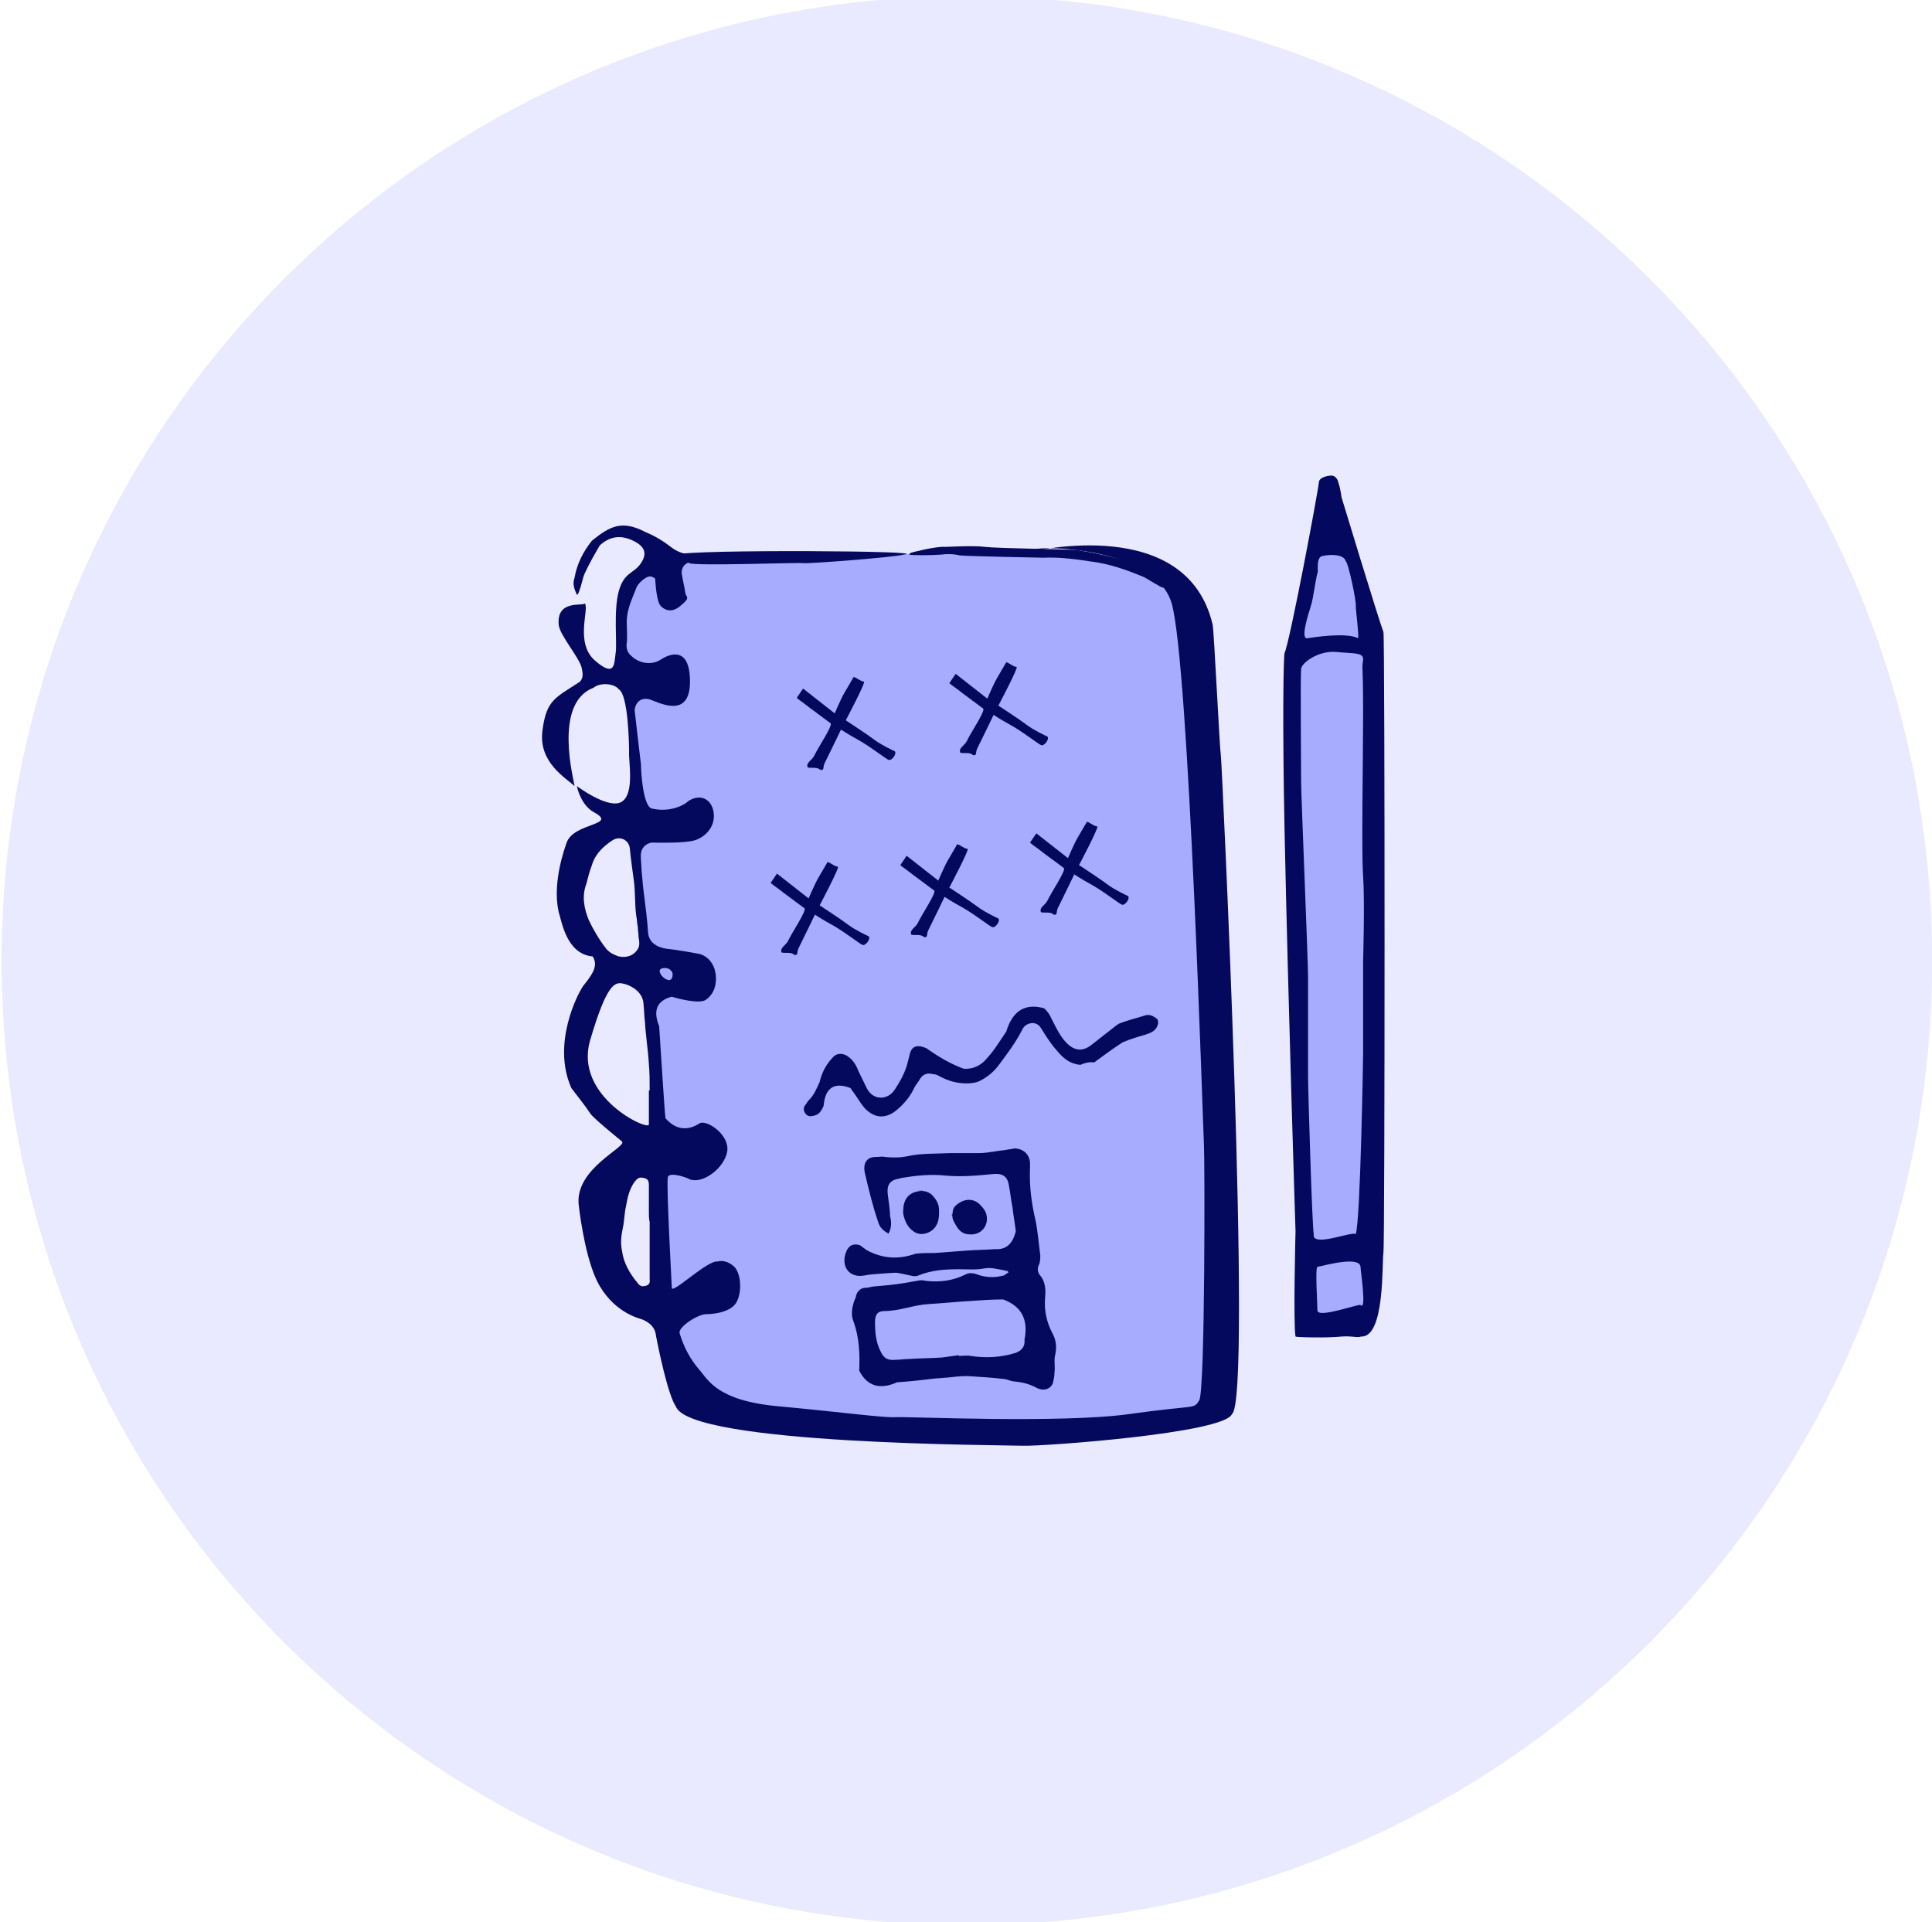
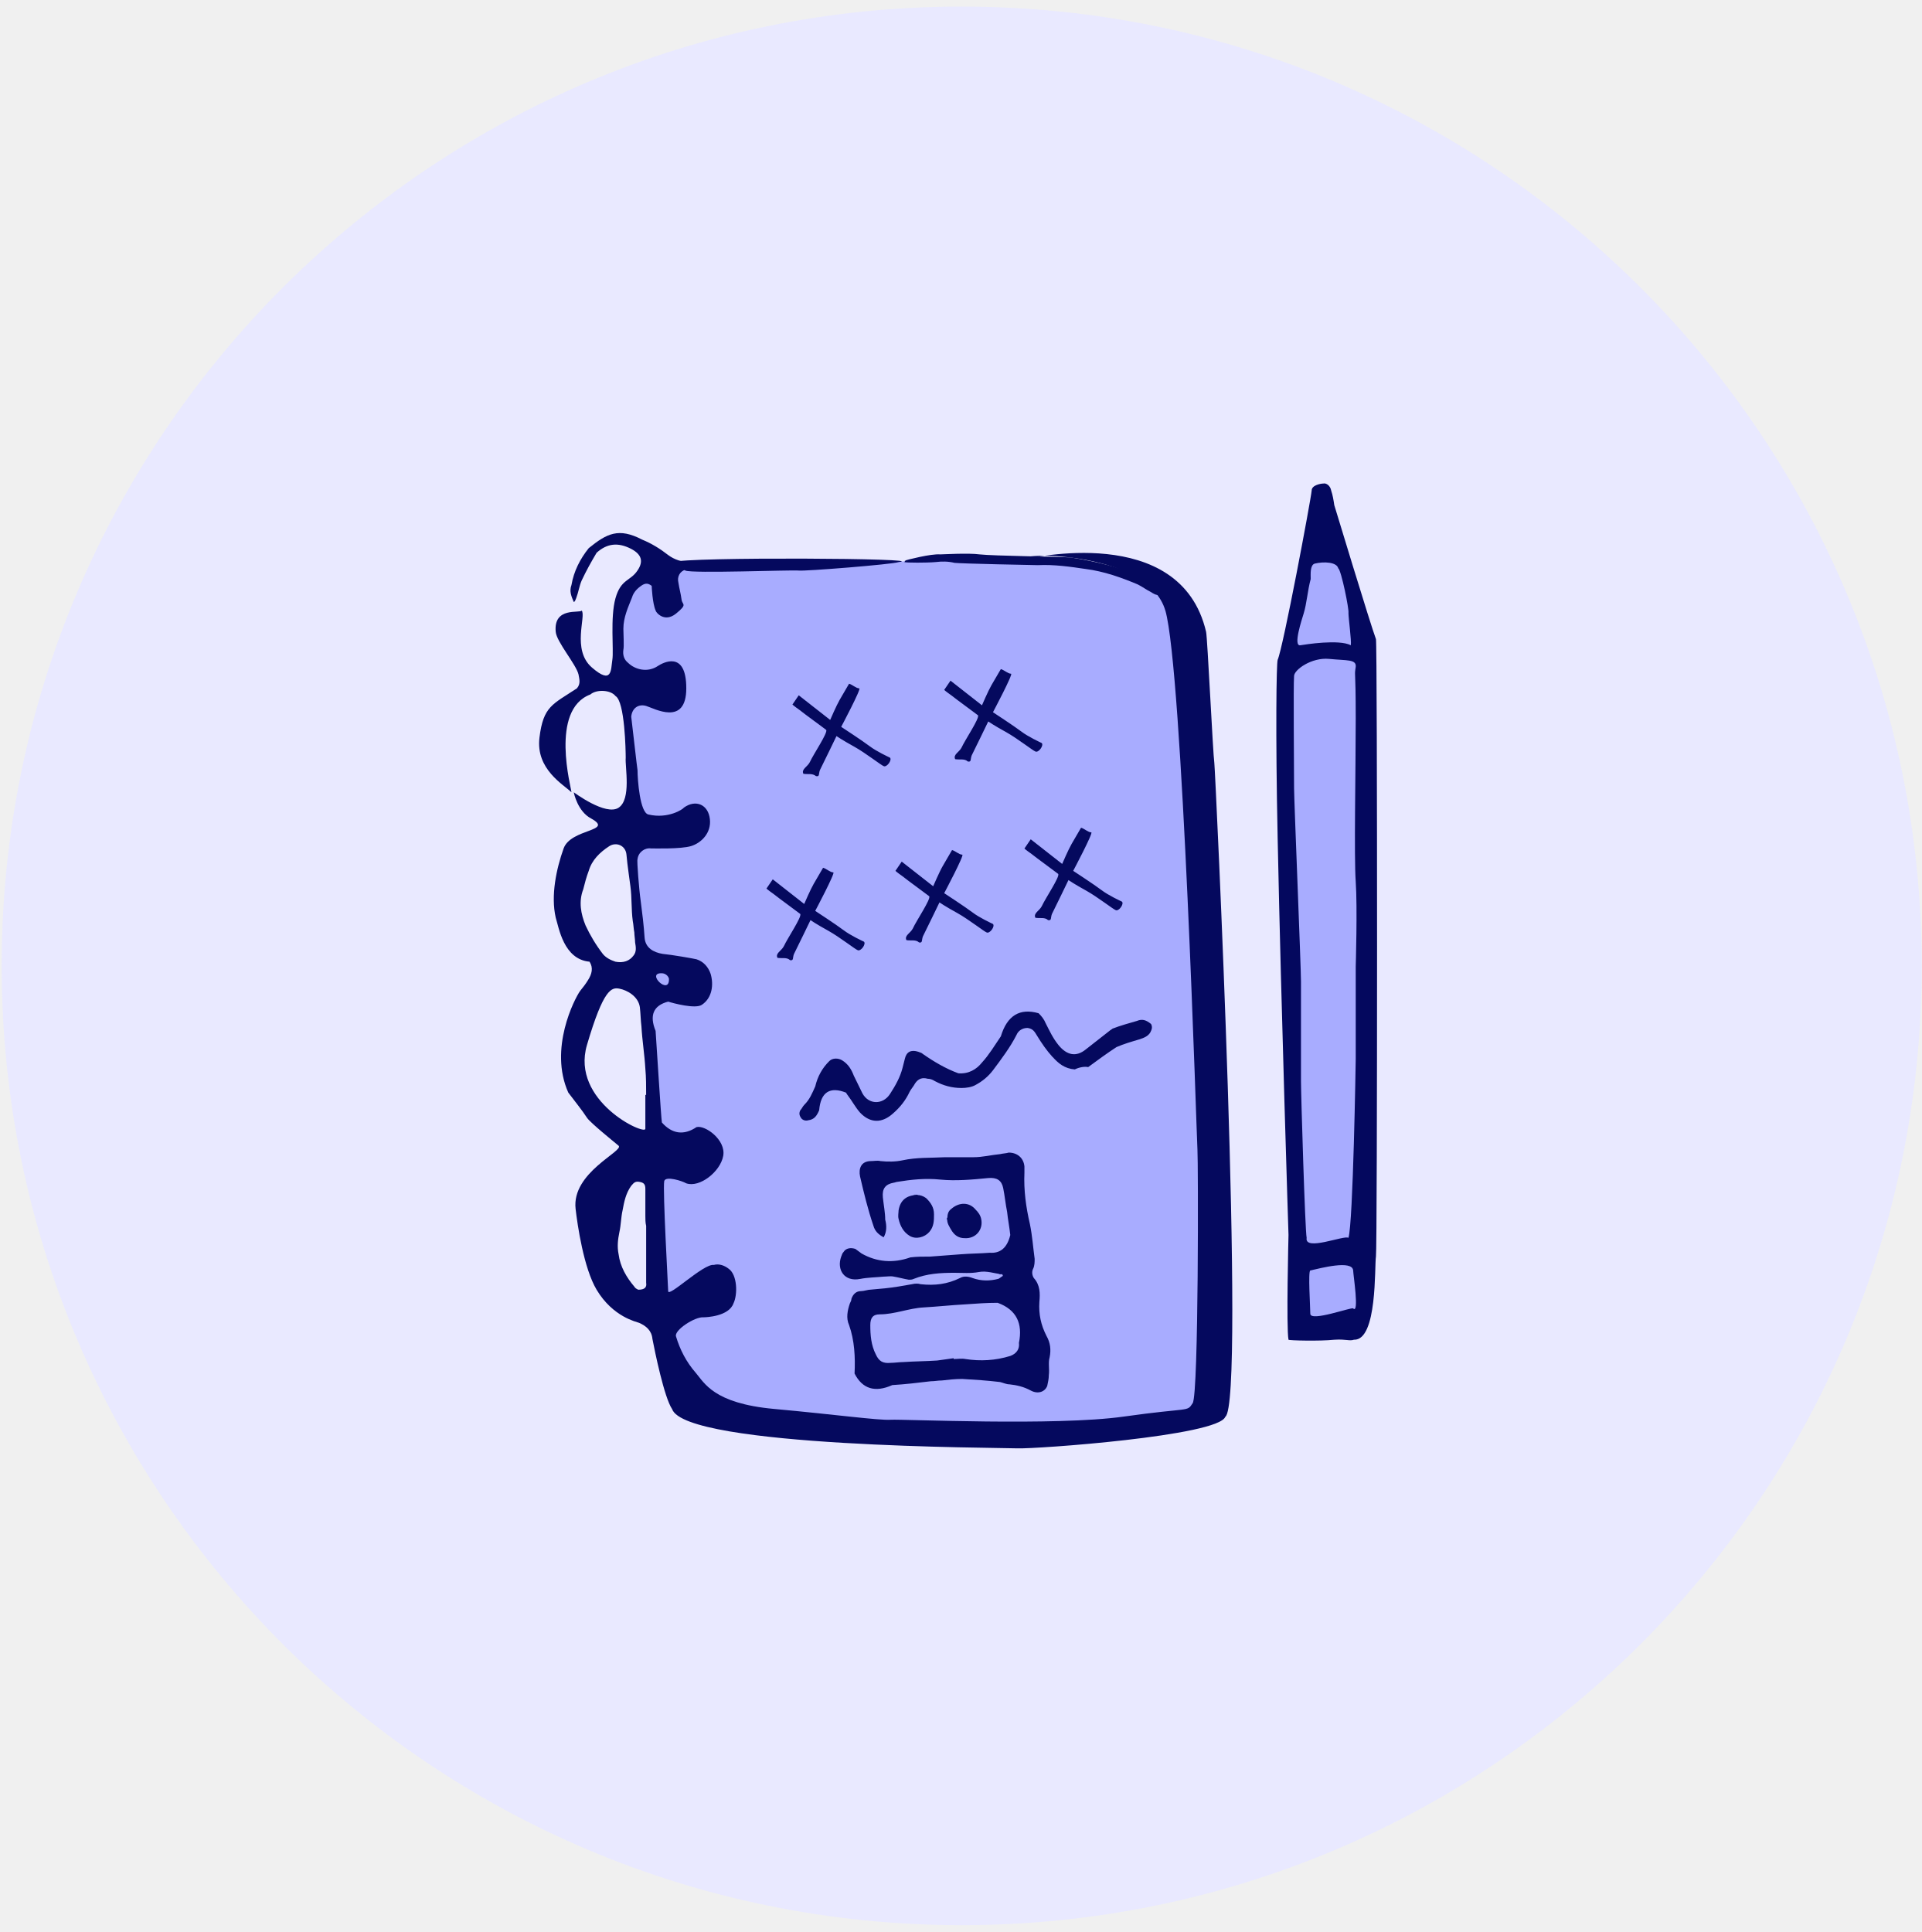
- <svg xmlns="http://www.w3.org/2000/svg" width="183px" height="182px" viewBox="0 0 183 182" version="1.1">
-   <defs />
-   <g id="Page-1" stroke="none" stroke-width="1" fill="none" fill-rule="evenodd">
-     <g id="Upcase---Explore" transform="translate(-98, -1397)">
-       <rect id="Rectangle-352" fill="#FFFFFF" x="-11" y="8" width="1140" height="2811" />
-       <g id="grid" transform="translate(99, 889)" />
-       <g id="Topics" transform="translate(92, 857)">
-         <g id="design" transform="translate(6, 540)">
-           <g id="Illustration">
-             <path d="M91.586,182.351 C142.081,182.351 183.015,141.446 183.015,90.988 C183.015,40.53 142.081,-0.375 91.586,-0.375 C41.091,-0.375 0.158,40.53 0.158,90.988 C0.158,141.446 41.091,182.351 91.586,182.351 Z" id="Oval-218" fill="#E9E9FF" />
-             <path d="M125.2,50.902 C125.2,50.902 123.274,52.566 122.807,60.073 C122.575,63.791 122.481,69.396 122.807,75.833 C123.79,95.265 123.157,106.861 123.615,111.14 C124.99,123.999 121.425,124.617 125.2,125.573 C128.975,126.529 129.359,123.06 129.359,123.06 L129.359,61.575 C129.359,61.575 128.703,56.663 127.712,52.468 C127.178,50.207 126.062,47.551 125.993,47.347 C125.109,44.711 125.2,50.902 125.2,50.902 Z" id="Rectangle-491" fill="#A8ACFF" />
-             <path d="M95.27,52.265 C85.539,52.265 73.969,53.102 73.969,53.102 C73.969,53.102 73.516,53.341 63.938,53.102 C63.152,53.083 63.283,53.651 62.848,53.706 C62.67,53.728 62.734,50.91 62.066,52.265 C59.903,56.648 57.03,58.365 59.695,63.372 C60.134,64.197 59.695,61.1 59.695,66.097 L59.695,77.073 L61.359,91.991 C61.359,91.991 62.355,96.553 62.066,100.664 C61.837,103.916 61.359,105.194 62.848,109.538 C63.258,110.732 63.104,114.824 62.848,116.295 C62.27,119.625 62.066,122.285 63.938,128.455 C65.111,132.319 65.371,133.105 68.574,134.447 C71.776,135.788 87.003,135.402 94.611,135.402 C101.915,135.402 110.467,136.118 113.656,134.447 C115.088,133.696 115.278,100.664 115.278,100.664 L113.656,70.001 C113.656,70.001 114.192,57.881 111.386,56.107 C105.749,52.543 105.002,52.265 95.27,52.265 Z" id="Path-577" fill="#A8ACFF" />
-             <path d="M110.982,57.153 C109.345,51.498 96.978,51.596 97.732,52.213 C97.81,52.276 112.413,48.649 114.864,59.177 C114.991,59.725 115.52,70.853 115.648,71.669 C115.723,72.036 118.639,132.686 116.691,133.933 C116.017,135.766 98.611,137.013 96.888,136.939 C95.24,136.866 65.281,136.866 64.007,133.199 C63.258,132.099 62.36,127.699 62.135,126.526 C62.06,125.719 61.536,125.279 60.862,124.986 C60.643,124.891 58.379,124.449 56.817,121.833 C55.589,119.775 54.993,115.663 54.817,114.137 C54.417,110.671 59.439,108.633 58.914,108.119 C58.39,107.679 56.293,105.993 55.918,105.479 C55.394,104.673 54.72,103.866 54.121,103.059 C52.248,98.879 54.72,94.113 55.244,93.379 C55.544,93.013 55.769,92.719 55.993,92.353 C56.368,91.766 56.518,91.179 56.143,90.593 C53.671,90.373 53.222,87.345 52.922,86.392 C52.44,84.287 52.986,81.732 53.671,79.813 C54.357,77.894 58.54,78.199 56.293,76.953 C55.02,76.293 54.645,74.533 54.645,74.459 C54.645,74.459 57.69,76.744 58.914,75.926 C60.139,75.109 59.513,72.039 59.588,71.159 C59.588,70.573 59.513,65.806 58.615,65.293 C58.165,64.706 56.817,64.633 56.218,65.146 C52.323,66.613 54.42,74.093 54.42,74.459 C53.671,73.726 51.006,72.266 51.374,69.256 C51.742,66.246 52.623,66.099 54.945,64.559 C55.319,64.119 55.169,63.679 55.094,63.239 C54.87,62.286 52.997,60.13 52.922,59.177 C52.698,56.757 55.244,57.446 55.394,57.153 C55.843,57.666 54.42,60.893 56.368,62.579 C58.315,64.266 58.165,62.799 58.315,61.846 C58.465,60.966 58.097,57.818 58.615,55.979 C59.133,54.141 60.038,54.366 60.712,53.339 C61.311,52.459 61.086,51.799 60.113,51.286 C58.839,50.626 57.791,50.773 56.817,51.653 C56.293,52.533 55.843,53.339 55.394,54.293 C55.169,54.806 55.094,55.393 54.87,55.979 C54.795,56.126 54.795,56.273 54.645,56.346 C54.42,55.833 54.196,55.319 54.42,54.733 C54.645,53.413 55.244,52.239 56.068,51.213 C57.791,49.819 58.914,49.233 61.161,50.406 C62.06,50.773 62.884,51.286 63.633,51.873 C64.232,52.313 64.906,52.533 65.655,52.533 C67.303,52.679 68.876,52.826 70.524,52.899 C70.673,52.899 70.973,52.826 71.048,53.193 C70.898,53.193 70.748,53.266 70.598,53.266 C69.999,53.266 69.475,53.266 68.876,53.193 C68.127,53.119 67.453,53.046 66.704,53.046 C66.254,53.046 65.73,53.119 65.281,53.266 C64.756,53.413 64.457,53.926 64.607,54.513 C64.681,55.026 64.831,55.539 64.906,56.126 C64.981,56.639 65.505,56.531 64.382,57.446 C63.258,58.361 62.435,57.299 62.435,57.153 C62.135,56.493 62.06,54.879 62.06,54.806 C61.76,54.586 61.536,54.513 61.161,54.733 C60.712,55.026 60.337,55.393 60.188,55.906 C59.813,56.859 59.364,57.802 59.364,58.902 C59.364,59.268 59.439,60.599 59.364,60.893 C59.289,61.406 59.439,61.846 59.813,62.139 C60.487,62.799 61.686,63.093 62.659,62.433 C63.109,62.139 65.356,60.893 65.356,64.559 C65.356,68.226 62.285,66.466 61.536,66.246 C60.787,66.026 60.188,66.466 60.113,67.273 C60.262,68.519 60.662,72.08 60.712,72.371 C60.712,73.251 60.937,76.439 61.76,76.586 C63.633,77.026 65.056,76.073 65.131,75.926 C66.254,75.119 67.453,75.633 67.603,77.026 C67.752,78.346 66.779,79.299 65.805,79.593 C64.831,79.886 62.285,79.813 61.985,79.813 C61.386,79.739 60.787,80.179 60.712,80.839 C60.637,80.986 60.862,83.773 61.011,84.799 C61.161,85.973 61.311,87.146 61.386,88.319 C61.461,89.273 62.21,89.713 63.109,89.859 C63.932,89.933 66.03,90.299 66.329,90.373 C67.003,90.593 67.453,91.106 67.677,91.766 C67.977,92.793 67.827,94.039 66.854,94.699 C66.254,95.139 64.082,94.553 63.633,94.406 C62.21,94.773 61.835,95.726 62.435,97.193 C62.509,98.219 62.959,105.553 63.034,105.919 C64.007,107.019 65.131,107.166 66.329,106.359 C67.153,106.139 69.151,107.583 68.876,109.098 C68.6,110.612 66.629,112.153 65.356,111.713 C64.981,111.493 63.408,110.979 63.258,111.493 C63.102,112.351 63.633,121.686 63.633,121.979 C63.633,122.639 67.003,119.339 67.977,119.486 C68.501,119.339 69.026,119.559 69.4,119.853 C70.224,120.439 70.263,122.307 69.85,123.153 C69.4,124.399 67.228,124.473 67.003,124.473 C66.179,124.399 64.157,125.719 64.382,126.306 C64.756,127.553 65.356,128.726 66.254,129.753 C67.078,130.706 67.942,132.674 73.709,133.199 C79.476,133.725 83.696,134.305 84.819,134.232 C85.943,134.159 100.542,134.844 106.999,133.933 C113.456,133.022 113.005,133.524 113.587,132.648 C114.168,131.773 114.115,109.399 114.04,108.519 C113.965,107.345 112.62,62.808 110.982,57.153 Z M61.536,103.279 C61.536,102.473 61.536,101.593 61.461,100.786 C61.386,99.466 61.161,98.073 61.086,96.753 C61.011,96.166 61.011,95.579 60.937,94.919 C60.787,93.893 59.738,93.306 58.989,93.159 C58.24,93.013 57.478,93.159 55.901,98.522 C54.325,103.886 61.461,107.166 61.461,106.506 C61.461,105.479 61.461,104.379 61.461,103.279 L61.536,103.279 Z M59.663,80.399 C59.588,79.519 58.69,79.153 58.015,79.593 C57.117,80.179 56.368,80.913 56.068,81.939 C55.843,82.526 55.694,83.113 55.544,83.699 C55.094,84.873 55.319,86.046 55.769,87.146 C56.218,88.099 56.742,88.979 57.416,89.859 C57.716,90.226 58.165,90.446 58.615,90.593 C59.364,90.739 59.963,90.519 60.337,90.006 C60.637,89.639 60.562,89.199 60.487,88.759 C60.487,88.466 60.412,88.099 60.412,87.806 C60.337,87.439 60.337,87.073 60.262,86.706 C60.113,85.606 60.188,84.506 60.038,83.406 C60.038,83.333 59.738,81.353 59.663,80.399 L59.663,80.399 Z M61.536,115.746 L61.536,115.746 C61.461,115.453 61.461,115.086 61.461,114.793 L61.461,112.226 C61.461,111.786 61.311,111.639 60.937,111.566 C60.562,111.493 60.412,111.566 60.113,111.933 C59.588,112.666 59.439,113.473 59.289,114.279 C59.139,114.939 59.139,115.673 58.989,116.333 C58.839,117.066 58.764,117.726 58.914,118.459 C59.064,119.633 59.663,120.659 60.412,121.539 C60.487,121.686 60.637,121.759 60.787,121.833 C61.386,121.833 61.611,121.613 61.536,121.173 L61.536,118.679 C61.536,117.726 61.536,116.699 61.536,115.746 C61.536,115.746 61.536,116.699 61.536,115.746 L61.536,115.746 Z M63.034,91.693 C61.461,91.619 63.783,93.893 63.708,92.206 C63.633,91.913 63.333,91.693 63.034,91.693 L63.034,91.693 Z" id="Shape" fill="#05095E" />
-             <path d="M131.04,59.866 C131.182,60.228 131.18,117.984 131.04,118.667 C130.89,119.62 131.192,126.667 128.945,126.594 C128.495,126.74 128.196,126.52 127.072,126.594 C125.724,126.74 122.713,126.667 122.713,126.594 C122.488,125.494 122.713,116.612 122.713,116.612 C122.713,116.612 122.023,95.382 121.679,78.858 C121.465,68.612 121.564,62.151 121.679,61.842 C122.203,60.668 124.845,46.593 124.92,45.713 C124.92,45.199 125.799,45.053 126.024,45.053 C126.323,44.979 126.698,45.273 126.773,45.713 C126.922,46.153 126.997,46.593 127.072,47.106 C127.072,47.106 130.516,58.473 131.04,59.866 Z M129.114,67.419 C129.114,62.353 128.964,63.536 129.114,62.509 C129.189,61.776 128.275,61.92 126.588,61.754 C124.9,61.588 123.242,62.798 123.242,63.385 C123.167,64.265 123.242,71.942 123.242,74.068 C123.242,75.242 123.9,91.072 123.9,92.466 L123.9,101.942 C123.9,103.262 124.289,116.232 124.439,116.892 C124.214,118.212 128.046,116.599 128.42,116.892 C128.87,115.499 129.114,99.989 129.114,99.843 L129.114,91.063 C129.114,91.063 129.283,85.386 129.114,82.968 C128.945,80.55 129.114,72.485 129.114,67.419 Z M127.447,53.119 C127.297,52.533 126.098,52.459 125.2,52.679 C124.75,52.826 124.825,53.706 124.825,54.146 C124.526,55.246 124.451,56.493 124.151,57.446 C124.001,57.959 123.103,60.599 123.852,60.453 C124.301,60.379 127.522,59.866 128.645,60.453 C128.72,60.013 128.42,57.886 128.42,57.373 C128.495,57.079 127.746,53.339 127.447,53.119 L127.447,53.119 Z M124.787,119.999 C124.562,120.073 124.787,123.457 124.787,124.117 C124.787,124.924 128.72,123.465 128.87,123.612 C129.469,124.198 128.87,120.366 128.87,119.999 C128.795,118.973 125.761,119.779 124.787,119.999 Z" id="Shape" fill="#04085E" />
-             <path d="M95.465,120.366 C94.716,120.293 93.967,119.999 93.218,120.146 C92.469,120.293 91.645,120.219 90.896,120.219 C89.548,120.219 88.275,120.293 87.001,120.806 C86.852,120.879 86.702,120.879 86.552,120.879 C86.103,120.806 85.578,120.659 85.129,120.586 C84.829,120.513 84.455,120.586 84.155,120.586 C83.406,120.659 82.657,120.659 81.908,120.806 C80.41,121.099 79.661,119.926 80.111,118.679 C80.186,118.533 80.186,118.386 80.335,118.239 C80.56,117.873 81.009,117.799 81.459,117.946 C81.684,118.093 81.833,118.239 82.058,118.386 C83.481,119.193 85.054,119.339 86.702,118.753 C87.301,118.679 87.9,118.679 88.574,118.679 C89.548,118.606 90.522,118.533 91.495,118.459 C92.394,118.386 93.368,118.386 94.267,118.313 C95.24,118.386 95.914,117.873 96.214,116.626 C96.139,115.893 95.989,115.159 95.914,114.426 C95.764,113.693 95.69,112.886 95.54,112.153 C95.39,111.419 94.941,111.126 94.117,111.199 C92.619,111.346 91.046,111.493 89.548,111.346 C88.125,111.199 86.777,111.346 85.428,111.566 C85.354,111.566 85.204,111.639 85.129,111.639 C84.305,111.786 84.005,112.226 84.08,113.033 C84.155,113.766 84.305,114.499 84.305,115.159 C84.455,115.746 84.455,116.333 84.155,116.846 C83.631,116.553 83.331,116.259 83.181,115.746 C82.657,114.206 82.283,112.666 81.908,111.053 C81.758,110.319 81.983,109.586 82.957,109.586 C83.256,109.586 83.556,109.513 83.856,109.586 C84.53,109.659 85.279,109.659 85.953,109.513 C87.301,109.219 88.649,109.293 89.997,109.219 L92.694,109.219 C93.592,109.219 94.416,108.999 95.24,108.926 C95.54,108.853 95.839,108.853 96.064,108.779 C96.888,108.779 97.487,109.293 97.562,110.099 L97.562,110.686 C97.487,112.373 97.712,113.986 98.086,115.599 C98.311,116.699 98.386,117.799 98.536,118.899 C98.536,119.193 98.536,119.559 98.386,119.853 C98.236,120.146 98.311,120.513 98.461,120.733 C99.06,121.393 99.06,122.199 98.985,123.006 C98.91,124.179 99.135,125.206 99.659,126.233 C100.034,126.893 100.109,127.553 99.959,128.286 C99.809,128.799 99.959,129.386 99.884,129.973 C99.884,130.339 99.809,130.633 99.734,130.999 C99.509,131.586 98.835,131.806 98.161,131.439 C97.487,131.073 96.813,130.926 96.139,130.853 C95.839,130.853 95.54,130.706 95.24,130.633 C94.042,130.486 92.843,130.413 91.645,130.339 C90.971,130.339 90.297,130.413 89.698,130.486 C89.323,130.486 89.024,130.559 88.649,130.559 C87.451,130.706 86.177,130.853 84.979,130.926 C83.331,131.659 82.133,131.293 81.384,129.826 C81.459,128.286 81.384,126.673 80.86,125.206 C80.56,124.546 80.71,123.813 80.935,123.153 C81.009,123.006 81.084,122.859 81.084,122.713 C81.234,122.273 81.534,121.979 81.983,121.979 C82.283,121.979 82.657,121.833 82.957,121.833 C83.856,121.759 84.679,121.686 85.578,121.539 C86.028,121.466 86.402,121.393 86.852,121.319 C87.151,121.246 87.451,121.246 87.675,121.319 C89.024,121.466 90.222,121.319 91.42,120.733 C91.795,120.513 92.244,120.586 92.619,120.733 C93.443,121.026 94.267,121.026 95.09,120.806 C95.24,120.733 95.39,120.586 95.54,120.513 C95.465,120.513 95.465,120.439 95.465,120.366 C94.716,120.293 95.465,120.439 95.465,120.366 L95.465,120.366 Z M90.821,128.359 L90.821,128.433 C91.196,128.433 91.57,128.359 91.945,128.433 C93.368,128.653 94.791,128.579 96.214,128.139 C96.813,127.919 97.113,127.479 97.038,126.893 C97.412,125.059 96.813,123.739 95.015,123.079 C93.967,123.079 92.993,123.153 91.945,123.226 C90.596,123.299 89.248,123.446 87.975,123.519 C86.552,123.593 85.204,124.179 83.781,124.179 C83.107,124.179 82.882,124.546 82.882,125.206 C82.882,126.159 82.957,127.113 83.406,127.993 C83.706,128.653 84.08,128.873 84.829,128.799 C85.204,128.799 85.653,128.726 86.028,128.726 C87.076,128.653 88.125,128.653 89.248,128.579 C89.773,128.506 90.297,128.433 90.821,128.359 C90.821,128.359 90.297,128.433 90.821,128.359 L90.821,128.359 Z" id="Shape" fill="#05095E" />
-             <path d="M100.258,99.686 C99.659,99.026 99.21,98.366 98.76,97.633 C98.536,97.266 98.386,96.973 97.862,96.899 C97.337,96.899 96.963,97.193 96.813,97.559 C96.214,98.733 95.39,99.833 94.566,100.933 C94.117,101.519 93.592,101.959 92.918,102.326 C92.544,102.546 92.02,102.619 91.57,102.619 C90.671,102.619 89.847,102.399 89.024,101.959 C88.799,101.813 88.574,101.739 88.35,101.739 C87.825,101.593 87.451,101.739 87.151,102.179 C87.001,102.473 86.777,102.693 86.627,102.986 C86.252,103.793 85.728,104.453 85.054,105.039 C84.005,105.993 82.882,105.993 81.908,104.966 C81.459,104.453 81.159,103.866 80.71,103.279 C80.635,103.206 80.635,103.133 80.56,103.059 C79.062,102.473 78.163,102.986 78.013,104.746 C77.789,105.259 77.564,105.626 76.965,105.699 C76.74,105.773 76.441,105.699 76.291,105.479 C76.141,105.259 76.066,105.039 76.216,104.746 C76.366,104.599 76.441,104.379 76.59,104.233 C77.115,103.719 77.339,103.133 77.639,102.473 C77.864,101.519 78.313,100.713 78.987,100.053 C79.287,99.759 79.811,99.759 80.186,99.979 C80.785,100.346 81.084,100.859 81.309,101.446 C81.609,102.033 81.833,102.546 82.133,103.133 C82.732,104.233 84.08,104.233 84.754,103.206 C85.279,102.399 85.728,101.593 85.953,100.713 C86.028,100.419 86.103,100.126 86.177,99.833 C86.327,99.173 86.777,98.953 87.451,99.173 C87.601,99.246 87.75,99.246 87.9,99.393 C88.949,100.126 90.072,100.786 91.271,101.226 C92.244,101.299 92.993,100.859 93.518,100.199 C94.192,99.466 94.716,98.586 95.315,97.706 C95.914,95.726 97.113,94.993 98.91,95.506 C99.21,95.799 99.435,96.093 99.584,96.459 C99.959,97.193 100.258,97.853 100.783,98.513 C101.607,99.539 102.505,99.686 103.404,98.953 C104.153,98.366 104.902,97.779 105.651,97.193 C105.726,97.119 105.876,97.046 105.951,96.973 C106.7,96.679 107.524,96.459 108.273,96.239 C108.797,96.019 109.171,96.166 109.621,96.533 C109.771,96.826 109.696,97.046 109.546,97.339 C109.321,97.706 108.947,97.853 108.497,97.999 C107.748,98.219 106.999,98.439 106.325,98.733 C105.426,99.319 104.528,99.979 103.629,100.639 C103.329,100.566 102.805,100.639 102.356,100.859 C101.382,100.786 100.783,100.273 100.258,99.686 Z" id="Shape" fill="#05095E" />
-             <path d="M90.971,71.306 C90.746,70.866 91.345,70.646 91.57,70.206 C91.945,69.399 93.293,67.419 93.143,67.126 C93.068,67.053 91.046,65.586 90.596,65.219 C90.072,64.853 89.922,64.706 89.922,64.706 L90.522,63.826 L93.518,66.173 C93.518,66.173 94.117,64.779 94.416,64.266 C94.641,63.899 95.09,63.093 95.315,62.726 C95.615,62.799 95.989,63.166 96.289,63.166 C96.513,63.166 94.566,66.833 94.566,66.833 C94.566,66.833 96.588,68.153 97.262,68.666 C97.937,69.179 99.06,69.693 99.21,69.766 C99.435,69.986 98.91,70.719 98.611,70.573 C98.386,70.499 96.888,69.326 95.839,68.739 C94.641,68.079 94.117,67.713 94.117,67.713 C94.117,67.713 92.843,70.353 92.544,70.939 C92.394,71.306 92.544,71.599 92.169,71.526 C91.87,71.233 91.42,71.379 90.971,71.306 L90.971,71.306 Z" id="Shape" fill="#05095E" />
-             <path d="M86.177,52.386 C86.402,52.313 88.649,51.726 89.548,51.799 C89.773,51.799 92.244,51.653 93.293,51.799 C94.566,51.946 101.007,52.019 101.981,52.093 C107.524,52.973 108.797,54.146 110.07,54.586 C110.445,54.733 110.22,55.246 110.445,55.686 C110.07,55.686 109.845,55.539 109.621,55.393 C109.171,55.173 108.797,54.879 108.347,54.659 C106.775,53.999 105.127,53.413 103.404,53.193 C101.906,52.973 100.408,52.753 98.835,52.826 C98.536,52.826 91.42,52.679 90.896,52.606 C90.297,52.459 89.698,52.459 89.098,52.533 C88.275,52.606 86.327,52.606 86.103,52.533 C86.177,52.533 86.177,52.459 86.177,52.386 C86.402,52.313 86.177,52.459 86.177,52.386 L86.177,52.386 Z" id="Shape" fill="#05095E" />
-             <path d="M87.376,112.813 C87.601,112.813 87.9,112.886 88.2,113.106 C88.649,113.546 88.949,113.986 88.949,114.646 C88.949,115.233 88.949,115.819 88.499,116.333 C88.05,116.846 87.226,117.066 86.627,116.699 C86.028,116.333 85.728,115.746 85.578,115.086 C85.503,114.793 85.578,114.499 85.578,114.279 C85.728,113.326 86.327,112.813 87.376,112.813 C87.601,112.739 86.327,112.813 87.376,112.813 L87.376,112.813 Z" id="Shape" fill="#05095E" />
-             <path d="M90.222,115.086 C90.222,114.646 90.297,114.353 90.596,114.133 C91.345,113.473 92.319,113.473 92.918,114.206 C93.143,114.426 93.368,114.719 93.443,115.086 C93.667,116.113 92.918,116.993 91.87,116.919 C91.345,116.919 90.971,116.699 90.671,116.259 C90.447,115.893 90.147,115.453 90.222,115.086 C90.147,114.646 90.147,115.453 90.222,115.086 L90.222,115.086 Z" id="Shape" fill="#05095E" />
-             <path d="M64.101,52.533 C65.374,52.019 88.799,52.166 85.578,52.533 C84.979,52.753 76.665,53.413 76.066,53.339 C75.467,53.266 65.872,53.633 65.272,53.339 L64.101,52.533 Z" id="Shape" fill="#05095E" />
-             <path d="M76.515,72.699 C76.291,72.259 76.89,72.039 77.115,71.599 C77.489,70.793 78.837,68.813 78.688,68.519 C78.613,68.446 76.59,66.979 76.141,66.613 C75.617,66.246 75.467,66.099 75.467,66.099 L76.066,65.219 L79.062,67.566 C79.062,67.566 79.661,66.173 79.961,65.659 C80.186,65.293 80.635,64.486 80.86,64.119 C81.159,64.193 81.534,64.559 81.833,64.559 C82.058,64.559 80.111,68.226 80.111,68.226 C80.111,68.226 82.133,69.546 82.807,70.059 C83.481,70.573 84.605,71.086 84.754,71.159 C84.979,71.379 84.455,72.113 84.155,71.966 C83.93,71.893 82.432,70.719 81.384,70.133 C80.186,69.473 79.661,69.106 79.661,69.106 C79.661,69.106 78.388,71.746 78.088,72.333 C77.939,72.699 78.088,72.993 77.714,72.919 C77.339,72.626 76.965,72.773 76.515,72.699 L76.515,72.699 Z" id="Shape" fill="#05095E" />
-             <path d="M74.044,90.226 C73.819,89.786 74.418,89.566 74.643,89.126 C75.018,88.319 76.366,86.339 76.216,86.046 C76.141,85.973 74.119,84.506 73.669,84.139 C73.145,83.773 72.995,83.626 72.995,83.626 L73.594,82.746 L76.59,85.093 C76.59,85.093 77.19,83.699 77.489,83.186 C77.714,82.819 78.163,82.013 78.388,81.646 C78.688,81.719 79.062,82.086 79.362,82.086 C79.586,82.086 77.639,85.753 77.639,85.753 C77.639,85.753 79.661,87.073 80.335,87.586 C81.009,88.099 82.133,88.613 82.283,88.686 C82.507,88.906 81.983,89.639 81.684,89.493 C81.459,89.419 79.961,88.246 78.912,87.659 C77.714,86.999 77.19,86.633 77.19,86.633 C77.19,86.633 75.916,89.273 75.617,89.859 C75.467,90.226 75.617,90.519 75.242,90.446 C74.943,90.153 74.493,90.299 74.044,90.226 L74.044,90.226 Z" id="Shape" fill="#05095E" />
-             <path d="M86.327,88.539 C86.103,88.099 86.702,87.879 86.926,87.439 C87.301,86.633 88.649,84.653 88.499,84.359 C88.424,84.286 86.402,82.819 85.953,82.453 C85.428,82.086 85.279,81.939 85.279,81.939 L85.878,81.059 L88.874,83.406 C88.874,83.406 89.473,82.013 89.773,81.499 C89.997,81.133 90.447,80.326 90.671,79.959 C90.971,80.033 91.345,80.399 91.645,80.399 C91.87,80.399 89.922,84.066 89.922,84.066 C89.922,84.066 91.945,85.386 92.619,85.899 C93.293,86.413 94.416,86.926 94.566,86.999 C94.791,87.219 94.267,87.953 93.967,87.806 C93.742,87.733 92.244,86.559 91.196,85.973 C89.997,85.313 89.473,84.946 89.473,84.946 C89.473,84.946 88.2,87.586 87.9,88.173 C87.75,88.539 87.9,88.833 87.526,88.759 C87.226,88.466 86.777,88.613 86.327,88.539 L86.327,88.539 Z" id="Shape" fill="#05095E" />
-             <path d="M98.611,86.413 C98.386,85.973 98.985,85.753 99.21,85.313 C99.584,84.506 100.933,82.526 100.783,82.233 C100.708,82.159 98.686,80.693 98.236,80.326 C97.712,79.959 97.562,79.813 97.562,79.813 L98.161,78.933 L101.157,81.279 C101.157,81.279 101.756,79.886 102.056,79.373 C102.281,79.006 102.73,78.199 102.955,77.833 C103.254,77.906 103.629,78.273 103.928,78.273 C104.153,78.273 102.206,81.939 102.206,81.939 C102.206,81.939 104.228,83.259 104.902,83.773 C105.576,84.286 106.7,84.799 106.85,84.873 C107.074,85.093 106.55,85.826 106.25,85.679 C106.026,85.606 104.528,84.433 103.479,83.846 C102.281,83.186 101.756,82.819 101.756,82.819 C101.756,82.819 100.483,85.459 100.184,86.046 C100.034,86.413 100.184,86.706 99.809,86.633 C99.509,86.339 99.06,86.486 98.611,86.413 L98.611,86.413 Z" id="Shape" fill="#05095E" />
-           </g>
-         </g>
-       </g>
+ <svg xmlns="http://www.w3.org/2000/svg" width="183" height="184" viewBox="0 0 183 184">
+   <g fill="none" fill-rule="evenodd">
+     <g>
+       <path d="M91.586 183.35c50.495 0 91.43-40.904 91.43-91.362 0-50.458-40.935-91.363-91.43-91.363C41.09.625.158 41.53.158 91.988S41.09 183.35 91.586 183.35z" fill="#E9E9FF" />
+       <path d="M125.2 51.902s-1.926 1.664-2.393 9.17c-.232 3.72-.326 9.324 0 15.76.983 19.433.35 31.03.808 35.308 1.375 12.86-2.19 13.477 1.585 14.433 3.775.956 4.16-2.513 4.16-2.513V62.575s-.657-4.912-1.648-9.107c-.534-2.26-1.65-4.917-1.72-5.12-.883-2.637-.792 3.554-.792 3.554z" fill="#A8ACFF" />
+       <path d="M95.27 53.265c-9.73 0-21.3.837-21.3.837s-.454.24-10.032 0c-.786-.02-.655.55-1.09.604-.178.022-.114-2.796-.782-1.44-2.163 4.382-5.036 6.1-2.37 11.106.438.825 0-2.272 0 2.725v10.976l1.663 14.918s.995 4.563.706 8.674c-.23 3.252-.707 4.53.782 8.874.41 1.194.256 5.286 0 6.757-.578 3.33-.782 5.99 1.09 12.16 1.173 3.864 1.433 4.65 4.636 5.992 3.202 1.34 18.43.955 26.037.955 7.305 0 15.857.716 19.046-.955 1.432-.75 1.622-33.783 1.622-33.783L113.656 71s.536-12.12-2.27-13.893c-5.637-3.564-6.384-3.842-16.116-3.842z" fill="#A8ACFF" />
+       <path d="M110.982 58.153c-1.637-5.655-14.004-5.557-13.25-4.94.078.063 14.68-3.564 17.132 6.964.127.548.656 11.676.784 12.492.075.366 2.99 61.016 1.043 62.263-.673 1.833-18.08 3.08-19.802 3.006-1.648-.074-31.607-.074-32.88-3.74-.75-1.1-1.648-5.5-1.873-6.674-.075-.807-.6-1.247-1.273-1.54-.22-.095-2.483-.537-4.045-3.153-1.228-2.058-1.824-6.17-2-7.696-.4-3.466 4.622-5.504 4.097-6.018-.524-.44-2.62-2.127-2.996-2.64-.524-.807-1.198-1.614-1.797-2.42-1.872-4.18.6-8.947 1.124-9.68.3-.367.525-.66.75-1.027.374-.587.524-1.174.15-1.76-2.473-.22-2.922-3.248-3.222-4.2-.482-2.106.064-4.66.75-6.58.685-1.92 4.868-1.614 2.62-2.86-1.272-.66-1.647-2.42-1.647-2.494 0 0 3.045 2.284 4.27 1.466 1.224-.817.598-3.887.673-4.767 0-.587-.075-5.354-.973-5.867-.45-.587-1.798-.66-2.397-.147-3.895 1.467-1.798 8.947-1.798 9.313-.75-.734-3.414-2.194-3.046-5.204.368-3.01 1.25-3.157 3.57-4.697.375-.44.225-.88.15-1.32-.224-.954-2.097-3.11-2.172-4.063-.224-2.42 2.322-1.73 2.472-2.024.45.513-.974 3.74.974 5.426 1.947 1.686 1.797.22 1.947-.734.15-.88-.218-4.028.3-5.867.518-1.84 1.423-1.614 2.097-2.64.6-.88.374-1.54-.6-2.054-1.273-.66-2.32-.513-3.295.367-.524.88-.974 1.686-1.423 2.64-.225.513-.3 1.1-.524 1.686-.075.146-.075.293-.225.366-.225-.513-.45-1.027-.225-1.613.225-1.32.824-2.494 1.648-3.52 1.723-1.394 2.846-1.98 5.093-.807.9.367 1.724.88 2.473 1.467.6.44 1.273.66 2.022.66 1.648.146 3.22.293 4.87.366.148 0 .448-.074.523.293-.15 0-.3.073-.45.073-.6 0-1.123 0-1.722-.073-.75-.074-1.423-.147-2.172-.147-.45 0-.974.073-1.423.22-.524.147-.823.66-.673 1.247.074.513.224 1.026.3 1.613.074.513.598.405-.525 1.32-1.124.915-1.947-.147-1.947-.293-.3-.66-.375-2.274-.375-2.347-.3-.22-.524-.293-.9-.073-.448.293-.823.66-.972 1.173-.375.953-.824 1.896-.824 2.996 0 .366.075 1.697 0 1.99-.075.514.075.954.45 1.247.673.66 1.872.953 2.845.293.45-.294 2.696-1.54 2.696 2.126s-3.07 1.906-3.82 1.686c-.75-.22-1.348.22-1.423 1.027.15 1.246.55 4.807.6 5.098 0 .88.224 4.07 1.047 4.216 1.873.44 3.296-.513 3.37-.66 1.124-.807 2.323-.293 2.473 1.1.15 1.32-.824 2.273-1.798 2.567-.974.293-3.52.22-3.82.22-.6-.074-1.198.366-1.273 1.026-.075.146.15 2.933.3 3.96.15 1.173.3 2.346.374 3.52.075.953.824 1.393 1.723 1.54.822.073 2.92.44 3.22.513.673.22 1.123.733 1.347 1.393.3 1.027.15 2.273-.823 2.933-.6.44-2.772-.147-3.22-.294-1.424.367-1.8 1.32-1.2 2.787.075 1.026.525 8.36.6 8.726.973 1.1 2.097 1.246 3.295.44.823-.22 2.82 1.223 2.546 2.738-.276 1.514-2.247 3.055-3.52 2.615-.375-.22-1.948-.734-2.098-.22-.156.858.375 10.193.375 10.486 0 .66 3.37-2.64 4.344-2.494.524-.147 1.05.073 1.423.367.824.586.863 2.454.45 3.3-.45 1.246-2.622 1.32-2.847 1.32-.824-.074-2.846 1.246-2.62 1.833.373 1.247.973 2.42 1.87 3.447.825.953 1.69 2.92 7.456 3.446 5.766.525 9.986 1.105 11.11 1.032 1.123-.073 15.722.612 22.18-.3 6.456-.91 6.005-.408 6.587-1.284.58-.875.528-23.25.453-24.13-.075-1.173-1.42-45.71-3.058-51.365zM61.536 104.28c0-.807 0-1.687-.075-2.494-.074-1.32-.3-2.713-.374-4.033-.075-.587-.075-1.174-.15-1.834-.15-1.027-1.198-1.614-1.947-1.76-.75-.147-1.512 0-3.09 5.362-1.575 5.364 5.56 8.644 5.56 7.984v-3.227h.076zM59.663 81.4c-.075-.88-.973-1.247-1.648-.807-.898.586-1.647 1.32-1.947 2.346-.225.586-.374 1.173-.524 1.76-.45 1.173-.225 2.346.225 3.446.448.953.972 1.833 1.646 2.713.3.366.75.586 1.2.733.748.146 1.347-.074 1.72-.587.3-.367.226-.807.15-1.247 0-.294-.074-.66-.074-.954-.075-.367-.075-.733-.15-1.1-.15-1.1-.074-2.2-.224-3.3 0-.073-.3-2.053-.375-3.007zm1.873 35.346c-.075-.293-.075-.66-.075-.953v-2.567c0-.44-.15-.587-.523-.66-.375-.073-.525 0-.824.367-.525.733-.674 1.54-.824 2.346-.15.66-.15 1.393-.3 2.053-.15.733-.226 1.393-.076 2.126.15 1.173.75 2.2 1.498 3.08.075.146.225.22.375.293.6 0 .824-.22.75-.66V116.745s0 .953 0 0zm1.498-24.053c-1.573-.074.75 2.2.674.513-.075-.293-.375-.513-.674-.513z" id="Shape" fill="#05095E" />
+       <path d="M131.04 60.866c.142.362.14 58.118 0 58.8-.15.954.152 8-2.095 7.928-.45.146-.75-.074-1.873 0-1.348.146-4.36.073-4.36 0-.224-1.1 0-9.982 0-9.982s-.69-21.23-1.033-37.754c-.215-10.246-.116-16.707 0-17.016.523-1.174 3.165-15.25 3.24-16.13 0-.513.88-.66 1.104-.66.3-.073.674.22.75.66.148.44.223.88.298 1.394 0 0 3.444 11.367 3.968 12.76zm-1.926 7.553c0-5.067-.15-3.884 0-4.91.075-.734-.84-.59-2.526-.756-1.688-.166-3.346 1.044-3.346 1.63-.075.88 0 8.558 0 10.684 0 1.174.658 17.004.658 18.398v9.476c0 1.32.39 14.29.54 14.95-.226 1.32 3.606-.293 3.98 0 .45-1.393.694-16.903.694-17.05v-8.78s.17-5.676 0-8.094c-.17-2.418 0-10.483 0-15.55zm-1.667-14.3c-.15-.587-1.35-.66-2.247-.44-.45.146-.375 1.026-.375 1.466-.3 1.1-.374 2.347-.674 3.3-.15.513-1.047 3.153-.298 3.007.45-.074 3.67-.587 4.793 0 .075-.44-.225-2.567-.225-3.08.075-.294-.674-4.034-.973-4.254zm-2.66 66.88c-.225.073 0 3.457 0 4.117 0 .807 3.933-.652 4.083-.505.6.586 0-3.246 0-3.613-.075-1.027-3.11-.22-4.083 0z" id="Shape" fill="#04085E" />
+       <path d="M95.465 121.366c-.75-.073-1.498-.367-2.247-.22-.75.147-1.573.073-2.322.073-1.348 0-2.62.073-3.895.586-.148.073-.298.073-.448.073-.45-.074-.974-.22-1.423-.294-.3-.073-.675 0-.975 0-.75.073-1.498.073-2.247.22-1.498.293-2.247-.88-1.797-2.127.076-.147.076-.294.225-.44.225-.367.674-.44 1.124-.294.224.147.373.293.598.44 1.423.807 2.996.953 4.644.367.6-.074 1.198-.074 1.872-.074l2.92-.22c.9-.074 1.874-.074 2.773-.147.973.073 1.647-.44 1.947-1.687-.075-.733-.225-1.467-.3-2.2-.15-.733-.224-1.54-.374-2.273-.15-.734-.6-1.027-1.423-.954-1.498.146-3.07.293-4.57.146-1.422-.147-2.77 0-4.12.22-.073 0-.223.073-.298.073-.825.146-1.125.586-1.05 1.393.075.733.225 1.466.225 2.126.15.586.15 1.173-.15 1.686-.524-.293-.824-.587-.974-1.1-.523-1.54-.897-3.08-1.272-4.693-.15-.734.075-1.467 1.05-1.467.298 0 .598-.073.898 0 .674.073 1.423.073 2.097-.073 1.348-.294 2.696-.22 4.044-.294h2.697c.898 0 1.722-.22 2.546-.294.3-.073.6-.073.824-.147.824 0 1.423.513 1.498 1.32v.586c-.075 1.687.15 3.3.524 4.913.225 1.1.3 2.2.45 3.3 0 .293 0 .66-.15.953-.15.293-.075.66.075.88.6.66.6 1.466.525 2.273-.075 1.173.15 2.2.674 3.227.374.66.45 1.32.3 2.053-.15.513 0 1.1-.076 1.687 0 .366-.075.66-.15 1.026-.225.586-.9.806-1.573.44-.673-.367-1.347-.514-2.02-.587-.3 0-.6-.147-.9-.22-1.198-.147-2.397-.22-3.595-.294-.674 0-1.348.073-1.947.146-.375 0-.674.073-1.05.073-1.197.146-2.47.293-3.67.366-1.647.733-2.845.367-3.594-1.1.075-1.54 0-3.153-.524-4.62-.3-.66-.15-1.393.075-2.053.074-.147.15-.294.15-.44.15-.44.45-.734.898-.734.3 0 .674-.147.974-.147.9-.074 1.722-.147 2.62-.294.45-.074.825-.147 1.275-.22.3-.074.6-.074.823 0 1.35.146 2.547 0 3.745-.587.375-.22.824-.147 1.2 0 .823.293 1.647.293 2.47.073.15-.073.3-.22.45-.293-.075 0-.075-.074-.075-.147-.75-.073 0 .073 0 0zm-4.644 7.993v.073c.376 0 .75-.074 1.125 0 1.423.22 2.846.146 4.27-.294.598-.22.898-.66.823-1.247.374-1.834-.225-3.154-2.023-3.814-1.048 0-2.022.073-3.07.146-1.35.073-2.697.22-3.97.293-1.423.073-2.77.66-4.194.66-.673 0-.898.366-.898 1.026 0 .953.075 1.907.524 2.787.3.66.674.88 1.423.806.374 0 .823-.074 1.198-.074 1.048-.073 2.097-.073 3.22-.147l1.573-.22s-.523.073 0 0zM100.258 100.686c-.6-.66-1.048-1.32-1.498-2.053-.224-.367-.374-.66-.898-.734-.525 0-.9.293-1.05.66-.598 1.173-1.422 2.273-2.246 3.373-.45.586-.974 1.026-1.648 1.393-.374.22-.898.293-1.348.293-.9 0-1.723-.22-2.546-.66-.225-.147-.45-.22-.674-.22-.525-.147-.9 0-1.2.44-.15.293-.373.513-.523.806-.375.807-.9 1.467-1.573 2.053-1.05.953-2.172.953-3.146-.074-.45-.513-.75-1.1-1.198-1.687-.075-.074-.075-.147-.15-.22-1.498-.587-2.397-.074-2.547 1.686-.224.513-.45.88-1.048.953-.225.073-.524 0-.674-.22-.15-.22-.224-.44-.074-.734.15-.147.225-.367.374-.513.525-.514.75-1.1 1.05-1.76.224-.954.673-1.76 1.347-2.42.3-.294.824-.294 1.2-.074.598.366.897.88 1.122 1.466.3.587.523 1.1.823 1.687.6 1.1 1.947 1.1 2.62.073.526-.807.975-1.613 1.2-2.493l.224-.88c.15-.66.6-.88 1.274-.66.15.073.3.073.45.22 1.05.733 2.172 1.393 3.37 1.833.974.073 1.723-.367 2.248-1.027.674-.734 1.198-1.614 1.797-2.494.6-1.98 1.798-2.713 3.595-2.2.3.293.525.587.674.953.375.733.674 1.393 1.2 2.053.823 1.026 1.72 1.173 2.62.44l2.247-1.76c.076-.074.226-.147.3-.22.75-.294 1.574-.514 2.323-.734.524-.22.898-.074 1.348.293.15.293.076.513-.074.806-.225.366-.6.513-1.05.66-.748.22-1.497.44-2.17.733-.9.586-1.798 1.246-2.697 1.906-.3-.074-.825 0-1.274.22-.974-.074-1.573-.587-2.098-1.174zM90.97 72.306c-.224-.44.375-.66.6-1.1.375-.807 1.723-2.787 1.573-3.08-.075-.073-2.097-1.54-2.547-1.907-.524-.367-.674-.514-.674-.514l.6-.88 2.996 2.347s.6-1.394.898-1.907c.225-.367.674-1.173.9-1.54.3.073.673.44.973.44.223 0-1.724 3.667-1.724 3.667s2.022 1.32 2.696 1.833c.675.513 1.798 1.027 1.948 1.1.225.22-.3.953-.6.807-.224-.074-1.722-1.247-2.77-1.834-1.2-.66-1.723-1.027-1.723-1.027s-1.274 2.64-1.573 3.226c-.15.366 0 .66-.375.586-.3-.293-.75-.147-1.2-.22zM86.177 53.386c.225-.073 2.472-.66 3.37-.587.226 0 2.697-.147 3.746 0 1.273.146 7.714.22 8.688.293 5.544.88 6.817 2.053 8.09 2.493.375.147.15.66.375 1.1-.375 0-.6-.147-.824-.293-.45-.22-.823-.514-1.273-.734-1.572-.66-3.22-1.247-4.943-1.467-1.498-.22-2.996-.44-4.57-.367-.298 0-7.414-.147-7.938-.22-.6-.147-1.198-.147-1.798-.073-.823.073-2.77.073-2.995 0 .074 0 .074-.074.074-.147.225-.073 0 .073 0 0zM87.376 113.813c.225 0 .524.073.824.293.45.44.75.88.75 1.54 0 .587 0 1.173-.45 1.687-.45.513-1.274.733-1.873.366-.6-.367-.9-.954-1.05-1.614-.074-.293 0-.587 0-.807.15-.954.75-1.467 1.8-1.467.224-.074-1.05 0 0 0zM90.222 116.086c0-.44.075-.733.374-.953.75-.66 1.723-.66 2.322.073.225.22.45.513.525.88.224 1.027-.525 1.907-1.573 1.833-.525 0-.9-.22-1.2-.66-.223-.367-.523-.807-.448-1.174-.075-.44-.075.367 0 0zM64.1 53.533c1.274-.514 24.7-.367 21.478 0-.6.22-8.913.88-9.512.806-.6-.074-10.194.293-10.794 0l-1.17-.807zM76.515 73.7c-.224-.44.375-.66.6-1.1.374-.807 1.722-2.787 1.573-3.08-.075-.074-2.098-1.54-2.547-1.907-.523-.367-.673-.514-.673-.514l.6-.88 2.995 2.346s.6-1.393.9-1.907c.224-.367.673-1.174.898-1.54.3.073.674.44.973.44.225 0-1.722 3.666-1.722 3.666s2.023 1.32 2.697 1.833c.674.513 1.798 1.026 1.947 1.1.225.22-.3.953-.6.806-.224-.073-1.722-1.247-2.77-1.833-1.198-.66-1.723-1.027-1.723-1.027s-1.272 2.64-1.572 3.227c-.15.366 0 .66-.374.586-.375-.294-.75-.147-1.2-.22zM74.044 91.226c-.225-.44.374-.66.6-1.1.374-.807 1.722-2.787 1.572-3.08-.075-.073-2.097-1.54-2.547-1.907-.525-.367-.675-.514-.675-.514l.6-.88 2.995 2.347s.6-1.394.9-1.907c.224-.367.673-1.173.898-1.54.3.073.674.44.974.44.224 0-1.723 3.667-1.723 3.667s2.02 1.32 2.695 1.833c.674.513 1.798 1.027 1.948 1.1.224.22-.3.953-.6.807-.224-.074-1.722-1.247-2.77-1.834-1.2-.66-1.723-1.027-1.723-1.027s-1.274 2.64-1.573 3.226c-.15.366 0 .66-.375.586-.3-.293-.75-.147-1.198-.22zM86.327 89.54c-.224-.44.375-.66.6-1.1.374-.807 1.722-2.787 1.572-3.08-.076-.074-2.098-1.54-2.547-1.907-.525-.367-.674-.514-.674-.514l.598-.88 2.996 2.346s.6-1.393.9-1.907c.223-.367.673-1.174.897-1.54.3.073.675.44.975.44.225 0-1.723 3.666-1.723 3.666s2.023 1.32 2.697 1.833c.673.513 1.796 1.026 1.946 1.1.225.22-.3.953-.6.806-.224-.073-1.722-1.247-2.77-1.833-1.2-.66-1.723-1.027-1.723-1.027s-1.273 2.64-1.573 3.227c-.15.366 0 .66-.374.586-.3-.294-.75-.147-1.2-.22zM98.61 87.413c-.224-.44.375-.66.6-1.1.374-.807 1.723-2.787 1.573-3.08-.075-.074-2.097-1.54-2.547-1.907-.524-.367-.674-.513-.674-.513l.6-.88 2.995 2.346s.6-1.394.9-1.907c.224-.367.673-1.174.898-1.54.3.073.674.44.973.44.225 0-1.722 3.666-1.722 3.666s2.022 1.32 2.696 1.833c.674.513 1.798 1.026 1.948 1.1.224.22-.3.953-.6.806-.224-.074-1.722-1.247-2.77-1.834-1.2-.66-1.724-1.027-1.724-1.027s-1.273 2.64-1.572 3.226c-.15.367 0 .66-.375.587-.3-.294-.75-.147-1.2-.22z" fill="#05095E" />
    </g>
  </g>
</svg>
